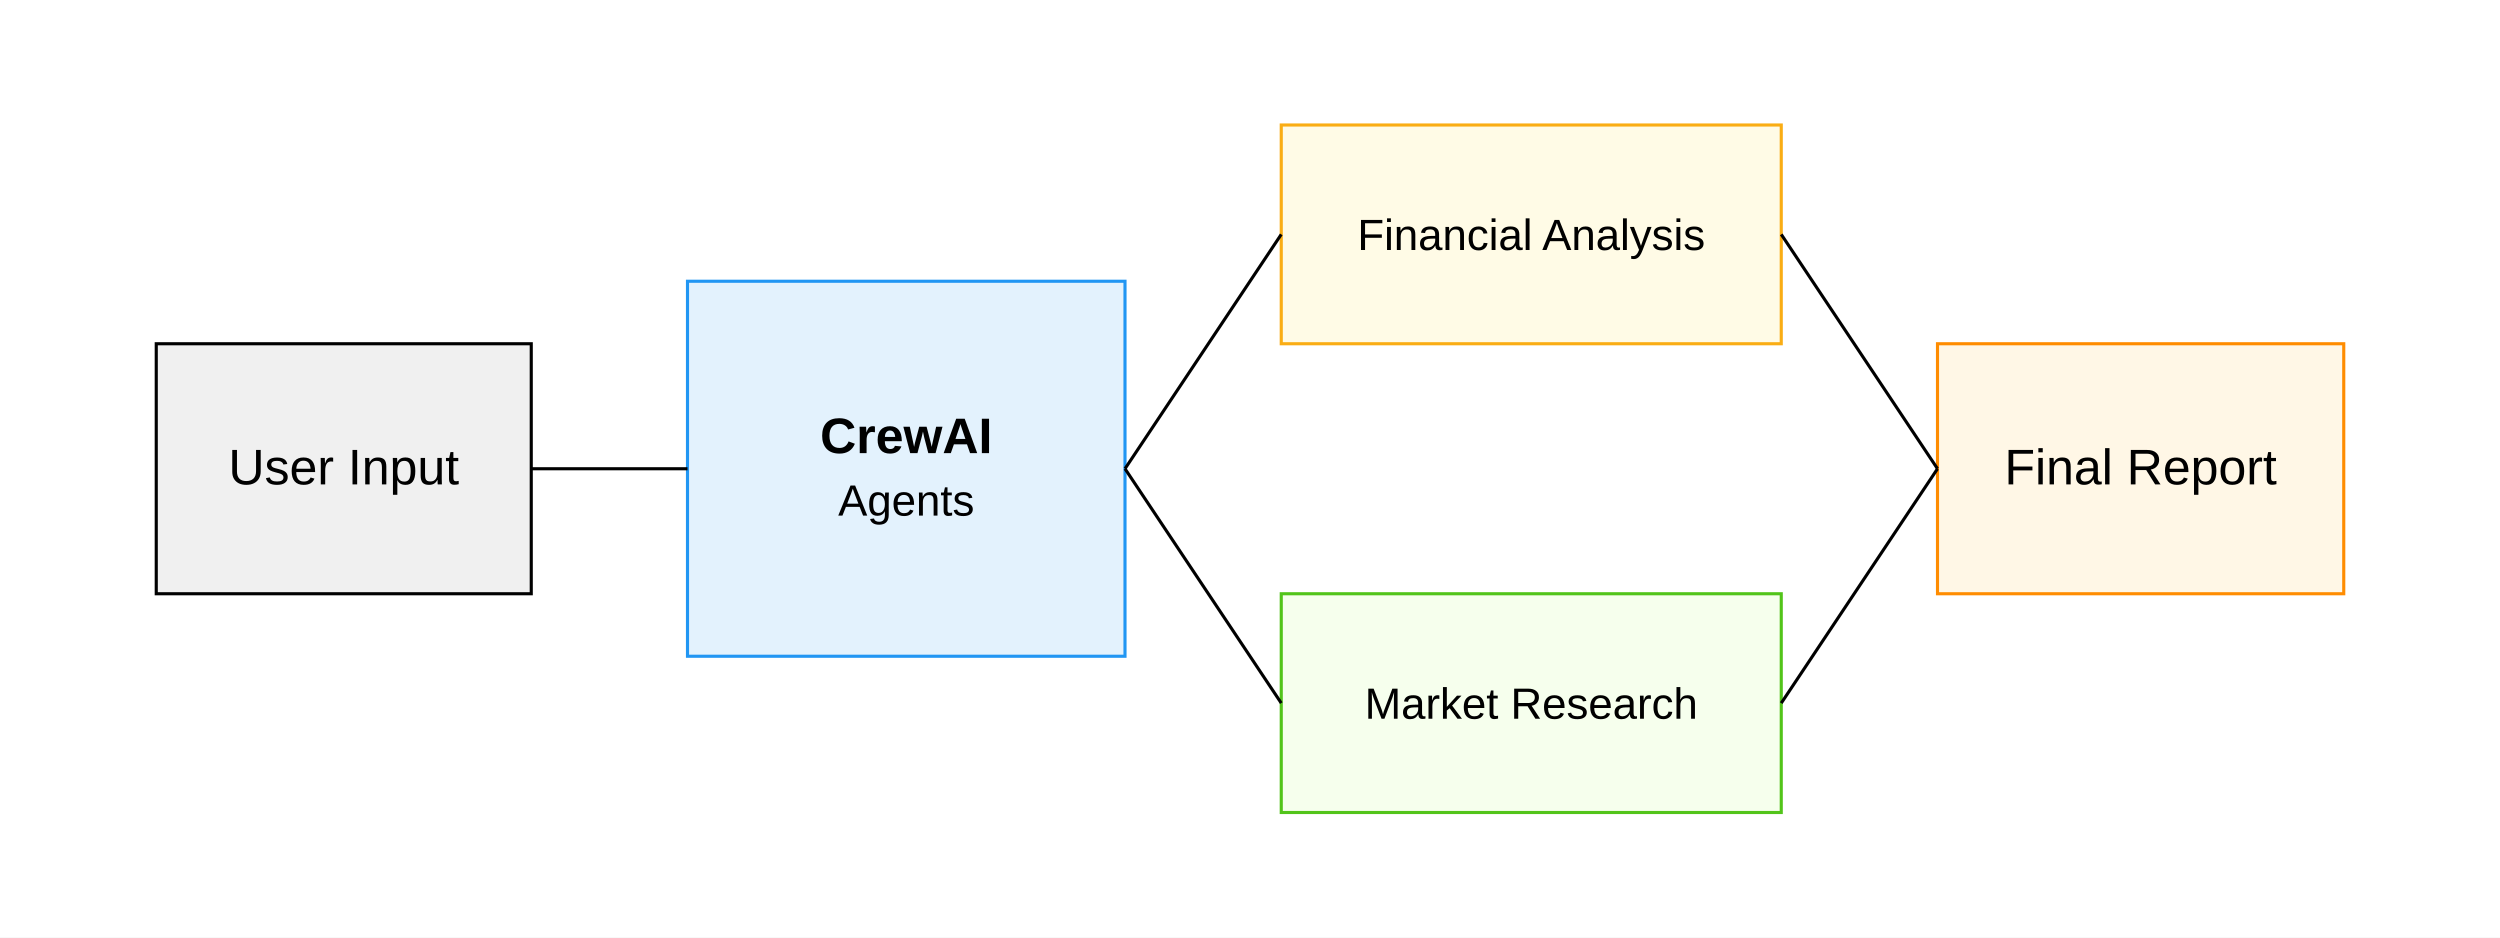
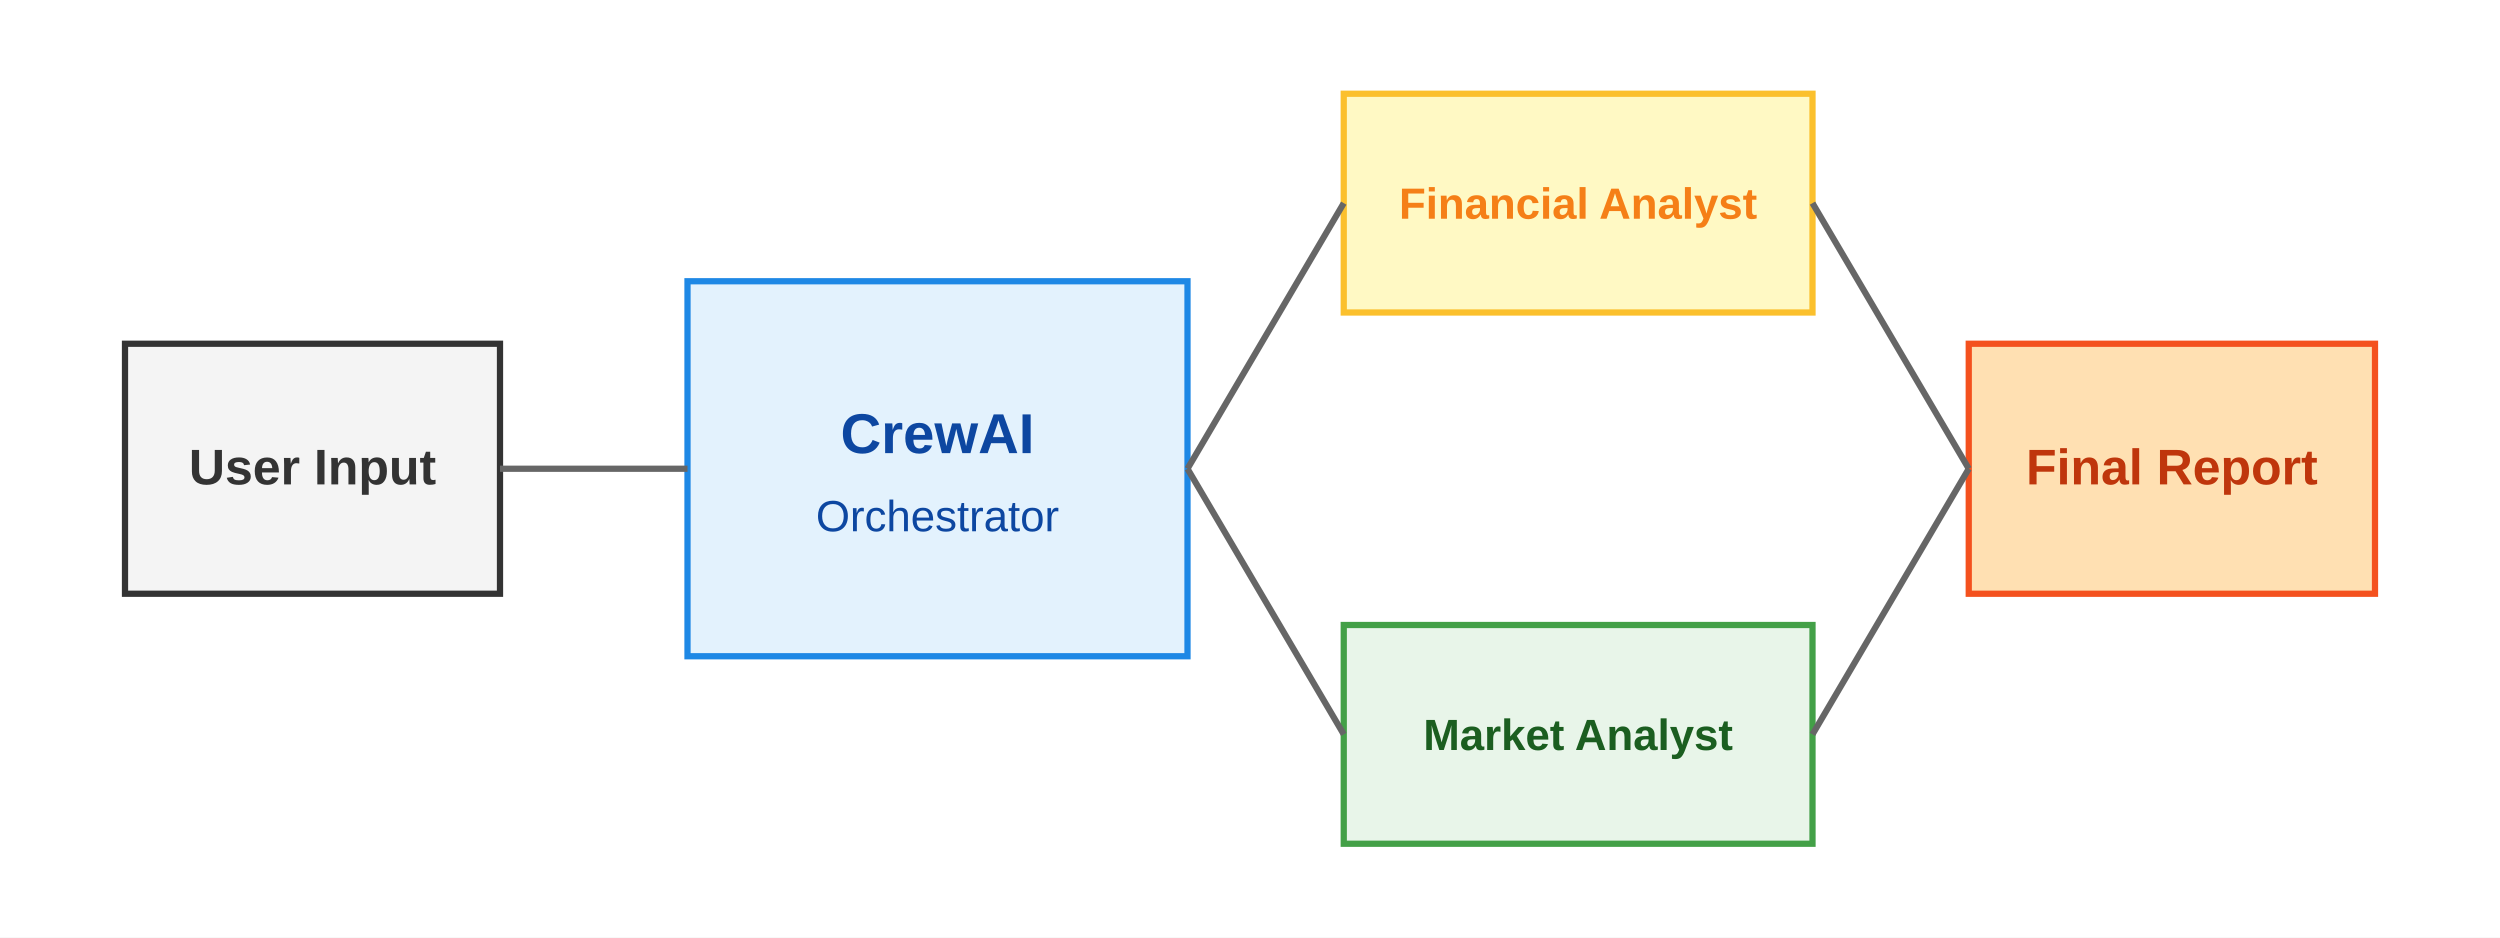
<svg xmlns="http://www.w3.org/2000/svg" width="800" height="300">
-   <rect width="800" height="300" fill="#ffffff" />
-   <rect x="50" y="110" width="120" height="80" fill="#f0f0f0" stroke="#000000" />
-   <text x="110" y="155" font-family="Arial" font-size="16" text-anchor="middle">User Input</text>
-   <rect x="220" y="90" width="140" height="120" fill="#e3f2fd" stroke="#2196f3" />
-   <text x="290" y="145" font-family="Arial" font-size="16" font-weight="bold" text-anchor="middle">CrewAI</text>
-   <text x="290" y="165" font-family="Arial" font-size="14" text-anchor="middle">Agents</text>
-   <rect x="410" y="40" width="160" height="70" fill="#fffbe6" stroke="#faad14" />
-   <text x="490" y="80" font-family="Arial" font-size="14" text-anchor="middle">Financial Analysis</text>
-   <rect x="410" y="190" width="160" height="70" fill="#f6ffed" stroke="#52c41a" />
-   <text x="490" y="230" font-family="Arial" font-size="14" text-anchor="middle">Market Research</text>
-   <rect x="620" y="110" width="130" height="80" fill="#fff7e6" stroke="#ff8c00" />
-   <text x="685" y="155" font-family="Arial" font-size="16" text-anchor="middle">Final Report</text>
-   <line x1="170" y1="150" x2="220" y2="150" stroke="#000000" />
-   <line x1="360" y1="150" x2="410" y2="75" stroke="#000000" />
-   <line x1="360" y1="150" x2="410" y2="225" stroke="#000000" />
-   <line x1="570" y1="75" x2="620" y2="150" stroke="#000000" />
-   <line x1="570" y1="225" x2="620" y2="150" stroke="#000000" />
+   <rect width="100%" height="100%" fill="#ffffff" />
+   <rect x="40" y="110" width="120" height="80" fill="#f4f4f4" stroke="#333333" stroke-width="2" />
+   <text x="100" y="155" font-family="Arial, sans-serif" font-size="16" font-weight="bold" text-anchor="middle" fill="#333333">User Input</text>
+   <rect x="220" y="90" width="160" height="120" fill="#e3f2fd" stroke="#1e88e5" stroke-width="2" />
+   <text x="300" y="145" font-family="Arial, sans-serif" font-size="18" font-weight="bold" text-anchor="middle" fill="#0d47a1">CrewAI</text>
+   <text x="300" y="170" font-family="Arial, sans-serif" font-size="14" text-anchor="middle" fill="#0d47a1">Orchestrator</text>
+   <rect x="430" y="30" width="150" height="70" fill="#fff9c4" stroke="#fbc02d" stroke-width="2" />
+   <text x="505" y="70" font-family="Arial, sans-serif" font-size="14" font-weight="bold" text-anchor="middle" fill="#f57f17">Financial Analyst</text>
+   <rect x="430" y="200" width="150" height="70" fill="#e8f5e9" stroke="#43a047" stroke-width="2" />
+   <text x="505" y="240" font-family="Arial, sans-serif" font-size="14" font-weight="bold" text-anchor="middle" fill="#1b5e20">Market Analyst</text>
+   <rect x="630" y="110" width="130" height="80" fill="#ffe0b2" stroke="#f4511e" stroke-width="2" />
+   <text x="695" y="155" font-family="Arial, sans-serif" font-size="16" font-weight="bold" text-anchor="middle" fill="#bf360c">Final Report</text>
+   <line x1="160" y1="150" x2="220" y2="150" stroke="#666666" stroke-width="2" />
+   <line x1="380" y1="150" x2="430" y2="65" stroke="#666666" stroke-width="2" />
+   <line x1="380" y1="150" x2="430" y2="235" stroke="#666666" stroke-width="2" />
+   <line x1="580" y1="65" x2="630" y2="150" stroke="#666666" stroke-width="2" />
+   <line x1="580" y1="235" x2="630" y2="150" stroke="#666666" stroke-width="2" />
</svg>
